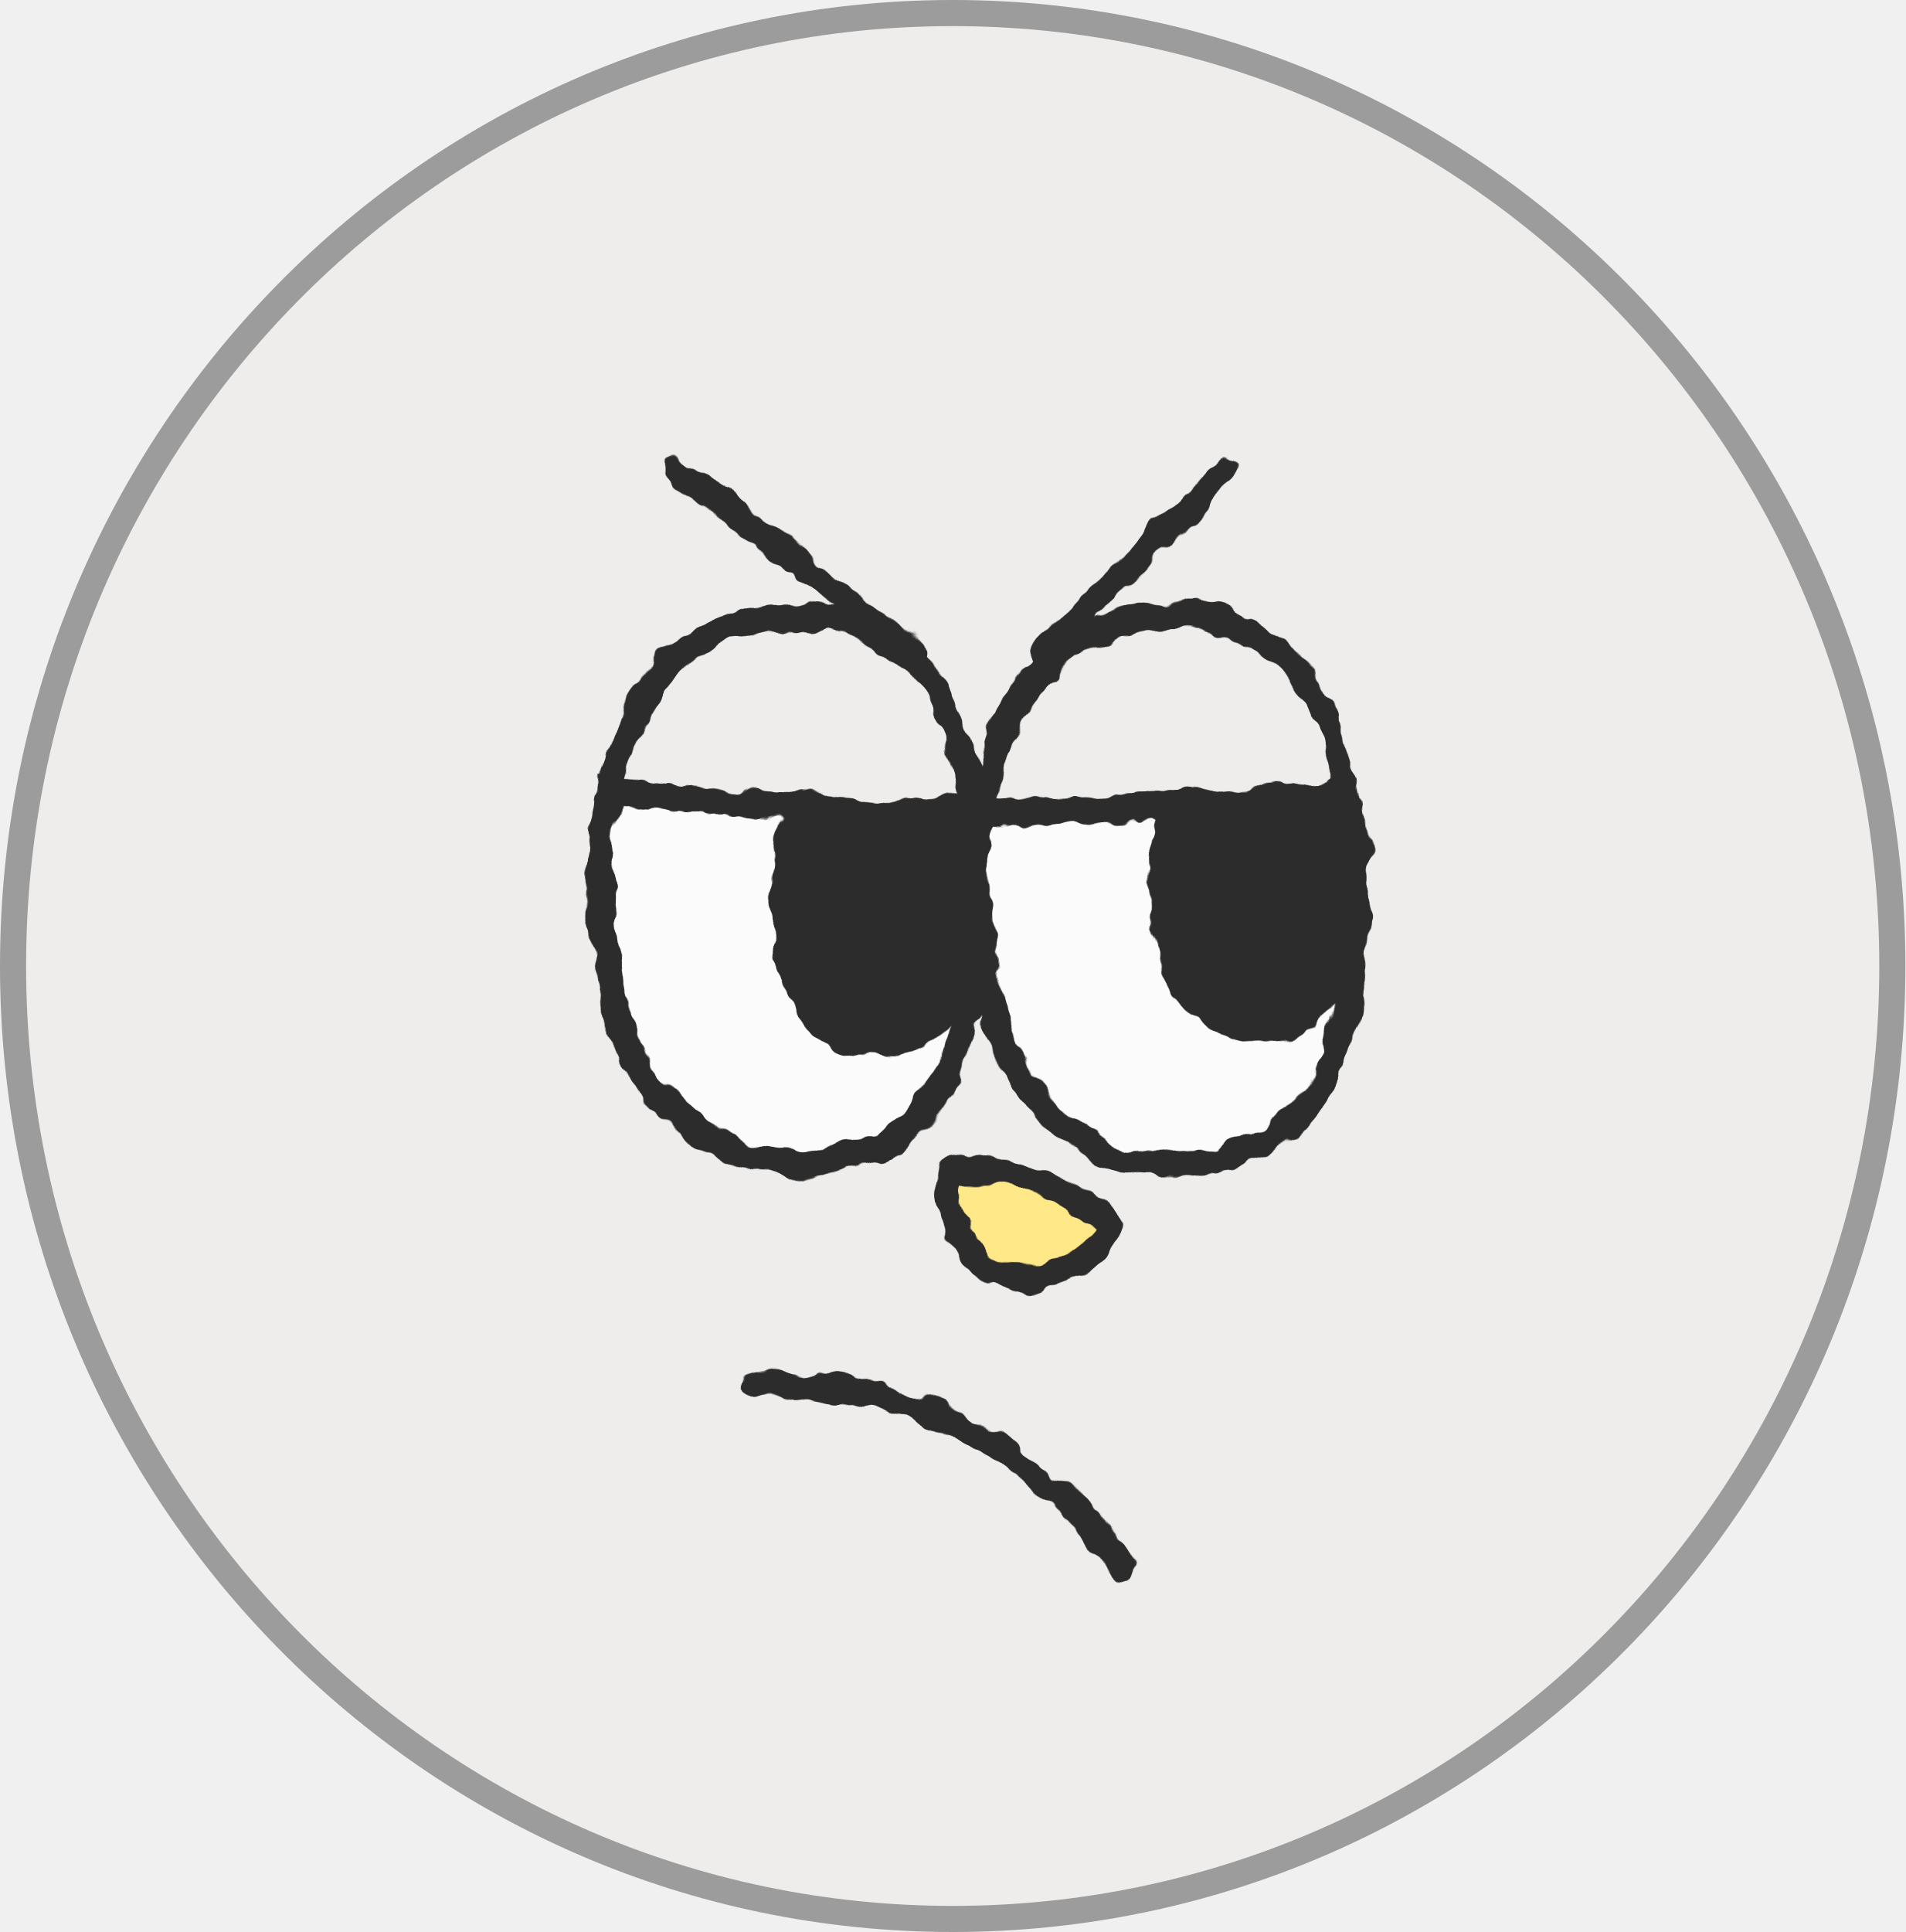
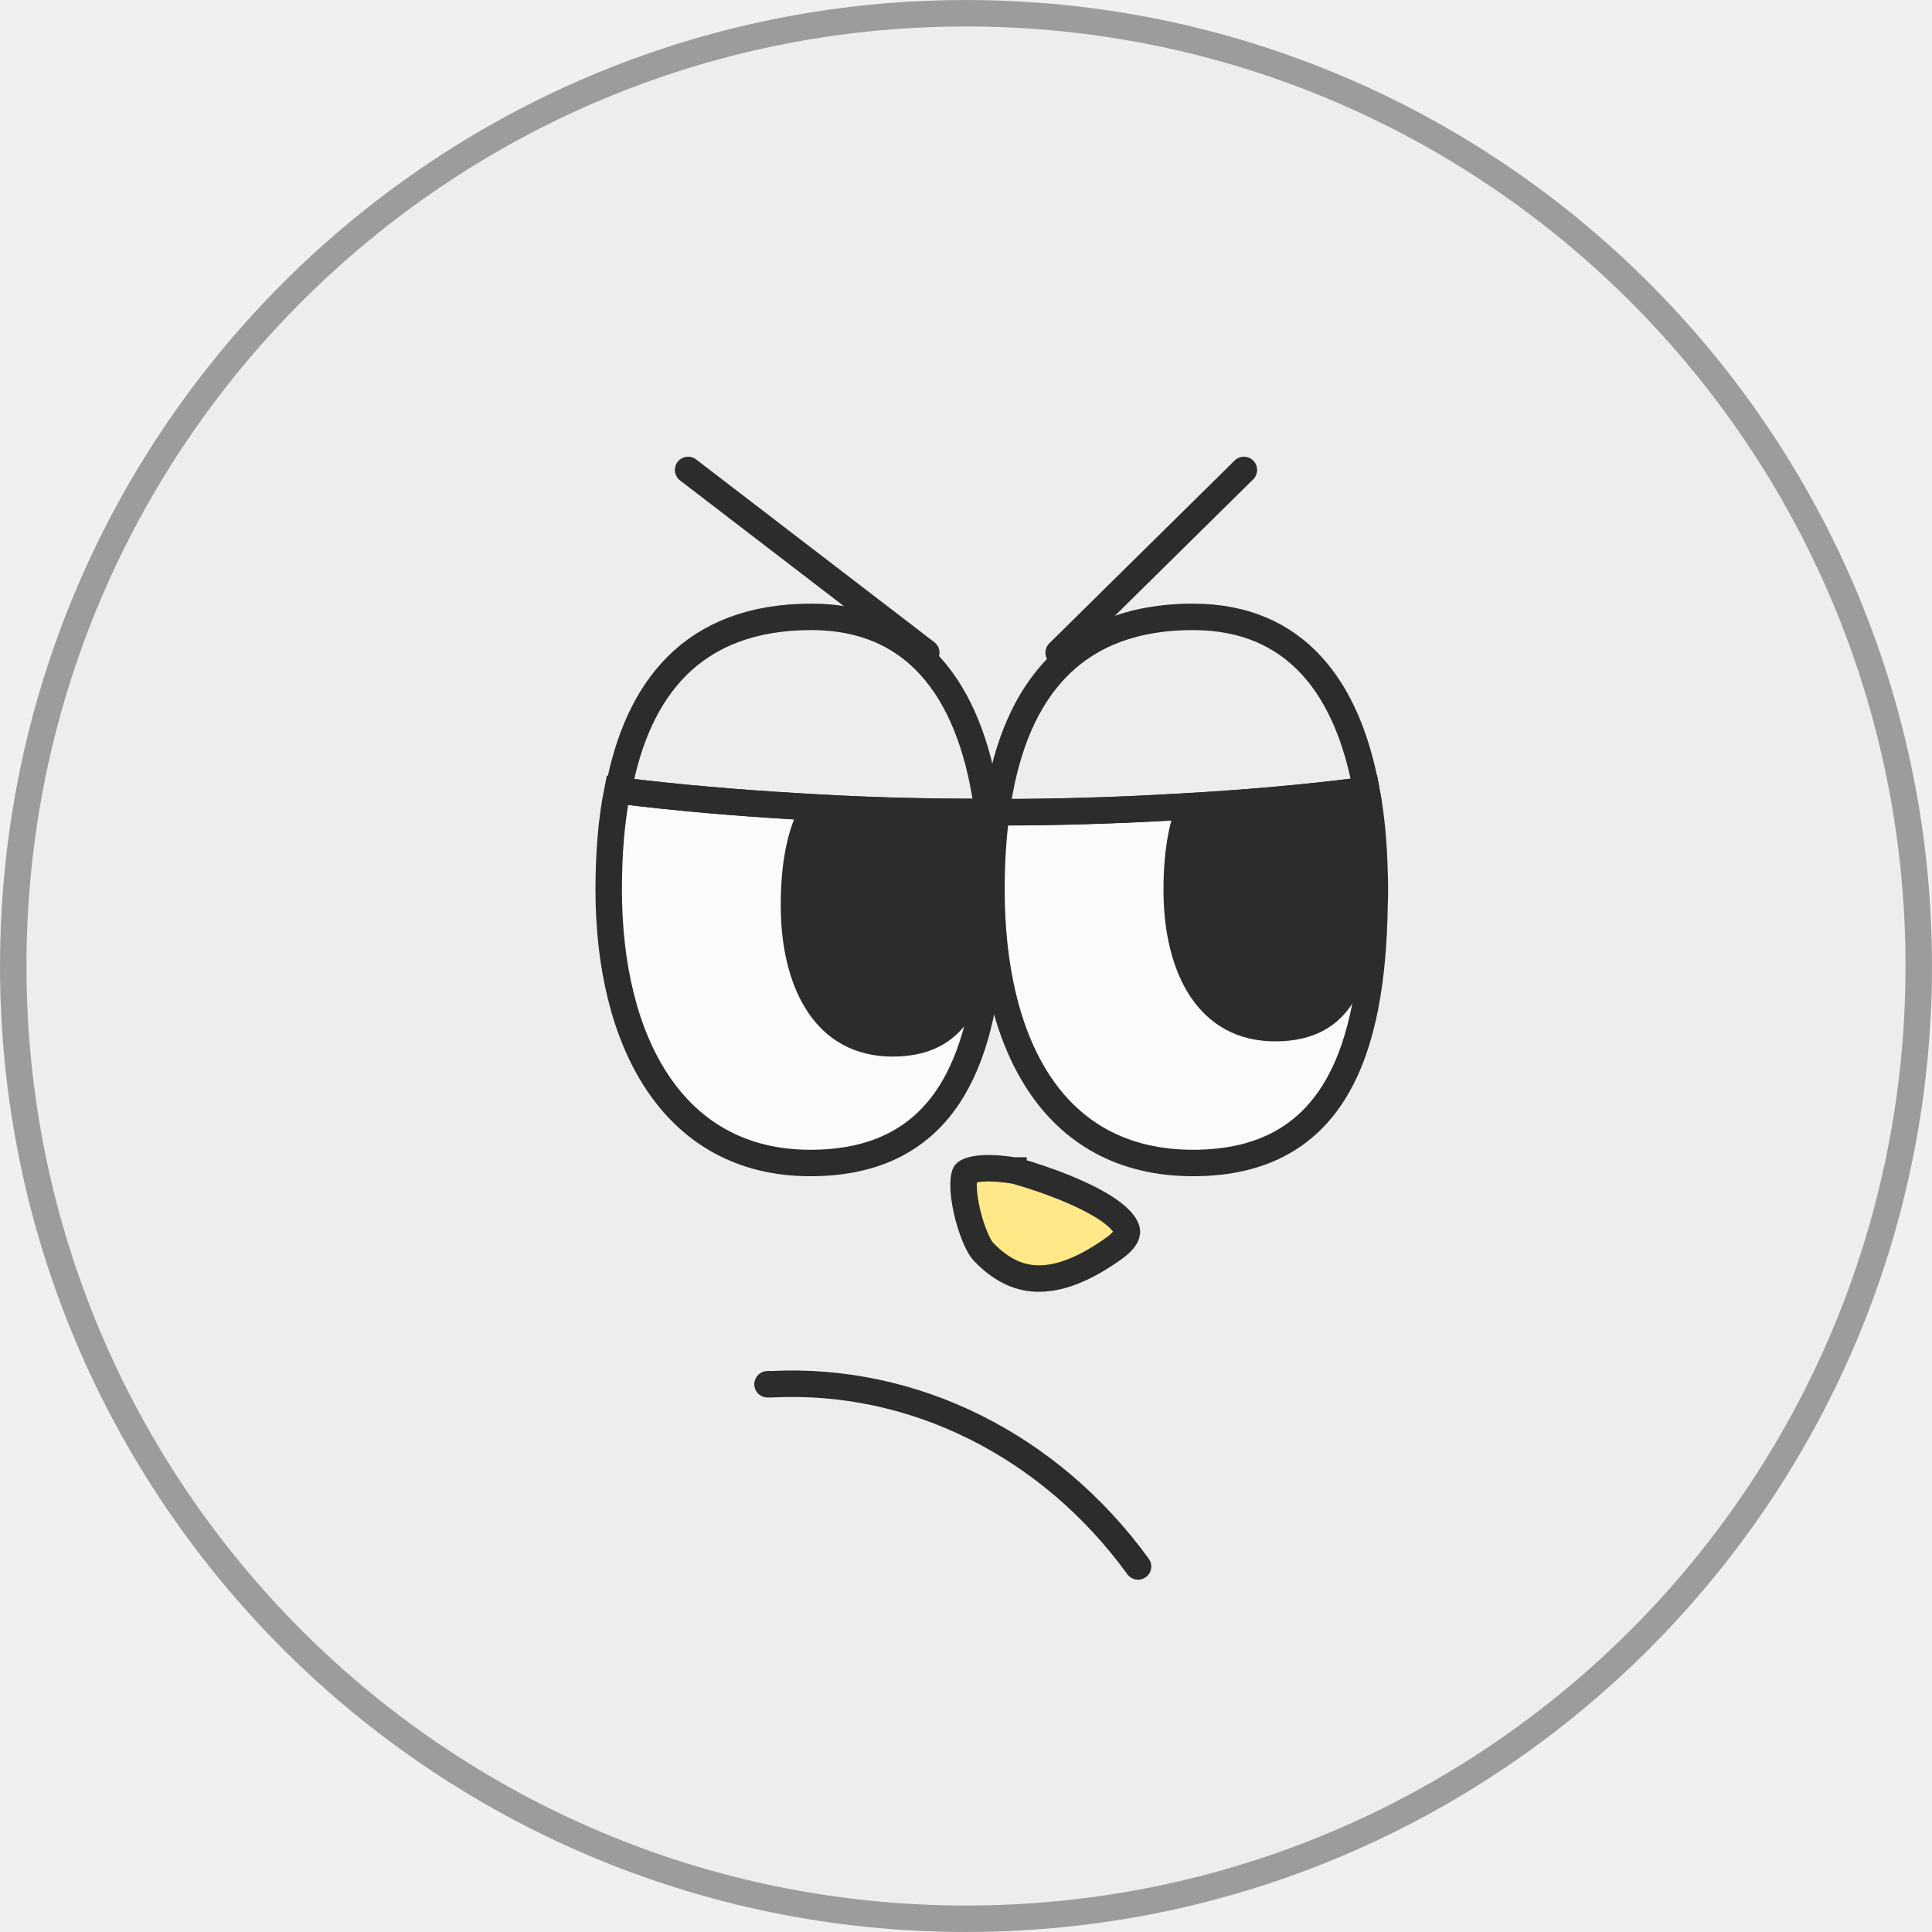
- <svg xmlns="http://www.w3.org/2000/svg" width="73" height="74" viewBox="0 0 73 74" fill="none">
+ <svg xmlns="http://www.w3.org/2000/svg" width="62" height="62" viewBox="0 0 62 62" fill="none">
  <g clip-path="url(#clip0_40000417_6879)">
-     <path d="M36.5 0.5C56.376 0.5 72.5 16.835 72.5 37C72.5 57.165 56.376 73.5 36.5 73.5C16.624 73.5 0.5 57.165 0.5 37C0.5 16.835 16.624 0.5 36.5 0.5Z" fill="#EEEDEB" stroke="#9C9C9C" />
-     <g filter="url(#filter0_g_40000417_6879)">
-       <path d="M37.475 34.077V34.462C37.475 34.694 37.464 34.916 37.464 35.149C37.452 35.498 37.428 35.847 37.405 36.185C37.405 36.29 37.393 36.395 37.382 36.499C37.019 41.111 35.381 44.546 30.618 44.546C25.399 44.546 23 39.853 23 34.077C23 32.738 23.094 31.446 23.328 30.27C25.528 30.549 27.821 30.747 30.173 30.887C32.361 31.026 34.597 31.096 36.89 31.096C37.019 31.108 37.159 31.108 37.288 31.108C37.417 32.051 37.475 33.041 37.475 34.077Z" fill="#FBFBFB" stroke="#2C2C2C" stroke-miterlimit="10" />
-       <path d="M30.533 31.404C32.513 31.523 34.53 31.587 36.594 31.593C36.869 32.395 37.006 33.377 37.026 34.47V34.67C37.026 34.836 37.026 34.97 37.016 35.112V35.121L37.015 35.131C37.003 35.471 36.98 35.812 36.957 36.15L36.956 36.167V36.184C36.956 36.256 36.948 36.334 36.935 36.444C36.8 37.553 36.508 38.433 36.014 39.029C35.538 39.603 34.831 39.97 33.724 39.97C32.455 39.97 31.551 39.411 30.944 38.494C30.322 37.554 29.999 36.212 29.999 34.67C29.999 33.403 30.158 32.279 30.533 31.404Z" fill="#2C2C2C" stroke="#2C2C2C" />
-       <path d="M51.949 34.077C51.949 34.275 51.949 34.473 51.937 34.671C51.855 40.167 50.463 44.546 45.08 44.546C39.697 44.546 37.462 39.853 37.462 34.077C37.462 33.041 37.52 32.051 37.649 31.108C39.943 31.108 42.178 31.038 44.366 30.91C46.753 30.782 49.047 30.584 51.27 30.305H51.282C51.399 30.305 51.516 30.293 51.633 30.27C51.82 31.259 51.914 32.331 51.937 33.449C51.949 33.658 51.949 33.868 51.949 34.077Z" fill="#FBFBFB" stroke="#2C2C2C" stroke-miterlimit="10" />
-       <path d="M37.413 44.739C37.646 44.742 37.868 44.765 38.033 44.786C38.115 44.797 38.183 44.807 38.228 44.814C38.251 44.818 38.268 44.82 38.279 44.822C38.285 44.823 38.289 44.825 38.291 44.825C38.292 44.825 38.294 44.825 38.294 44.825L38.395 44.844C38.433 44.855 38.48 44.869 38.533 44.885C38.709 44.937 38.959 45.014 39.249 45.113C39.834 45.313 40.571 45.596 41.215 45.936C41.537 46.106 41.825 46.285 42.056 46.468C42.29 46.653 42.44 46.823 42.518 46.969C42.587 47.1 42.593 47.199 42.562 47.295C42.533 47.38 42.463 47.501 42.301 47.65L42.106 47.809C40.761 48.79 39.761 49.04 39.015 48.968C38.271 48.895 37.674 48.493 37.151 47.941C37.074 47.858 36.956 47.662 36.832 47.356C36.713 47.064 36.605 46.713 36.527 46.359C36.449 46.003 36.405 45.661 36.406 45.384C36.407 45.245 36.418 45.134 36.437 45.051C36.446 45.01 36.456 44.98 36.465 44.959C36.469 44.949 36.473 44.941 36.476 44.936C36.478 44.932 36.48 44.93 36.48 44.93C36.501 44.902 36.575 44.842 36.767 44.796C36.949 44.752 37.176 44.736 37.413 44.739Z" fill="#FEE888" stroke="#2C2C2C" />
-       <path d="M37.326 31.115C37.197 31.115 37.057 31.115 36.928 31.103C34.635 31.103 32.4 31.033 30.211 30.893C27.859 30.754 25.566 30.556 23.366 30.276C24.079 26.387 26.163 23.627 30.656 23.627C34.834 23.627 36.776 26.783 37.326 31.115Z" stroke="#2C2C2C" stroke-miterlimit="10" />
-       <path d="M51.629 30.276C51.512 30.3 51.395 30.311 51.278 30.311H51.266C49.043 30.591 46.749 30.789 44.362 30.917C42.174 31.045 39.939 31.115 37.645 31.115C38.218 26.783 40.278 23.627 45.076 23.627C48.984 23.627 50.938 26.387 51.629 30.276Z" stroke="#2C2C2C" stroke-miterlimit="10" />
-       <path d="M51.016 30.855C51.288 31.583 51.44 32.475 51.489 33.483V33.487C51.5 33.68 51.5 33.876 51.5 34.088C51.5 34.188 51.5 34.284 51.499 34.378L51.489 34.652L51.488 34.666C51.442 36.103 51.217 37.296 50.71 38.118C50.23 38.895 49.47 39.388 48.185 39.388C46.917 39.388 46.013 38.83 45.406 37.913C44.784 36.973 44.461 35.63 44.461 34.088C44.461 33.08 44.559 32.17 44.787 31.398C46.931 31.277 49.002 31.1 51.016 30.855Z" fill="#2C2C2C" stroke="#2C2C2C" />
-     </g>
-     <g filter="url(#filter1_g_40000417_6879)">
-       <path d="M26 18L35 25" stroke="#2C2C2C" stroke-miterlimit="10" stroke-linecap="round" />
-     </g>
-     <g filter="url(#filter2_g_40000417_6879)">
-       <path d="M47 18L40 25" stroke="#2C2C2C" stroke-miterlimit="10" stroke-linecap="round" />
-     </g>
-     <g filter="url(#filter3_g_40000417_6879)">
-       <path d="M43 60C39.668 55.346 34.515 52.745 29.155 53.02H29" stroke="#2C2C2C" stroke-miterlimit="10" stroke-linecap="round" />
-     </g>
+     <circle cx="31" cy="31" r="30.575" fill="#EEEDEB" stroke="#9C9C9C" stroke-width="0.849" />
+     <path d="M31.828 28.551V28.873C31.828 29.068 31.818 29.254 31.818 29.449C31.808 29.741 31.788 30.034 31.769 30.317C31.769 30.405 31.759 30.493 31.749 30.581C31.441 34.444 30.049 37.322 26.004 37.322C21.572 37.322 19.534 33.39 19.534 28.551C19.534 27.429 19.614 26.346 19.812 25.361C21.681 25.595 23.629 25.761 25.627 25.878C27.485 25.995 29.383 26.054 31.331 26.054C31.441 26.063 31.56 26.063 31.669 26.063C31.779 26.854 31.828 27.683 31.828 28.551Z" fill="#FBFBFB" stroke="#2C2C2C" stroke-width="0.849" stroke-miterlimit="10" />
+     <path d="M25.932 26.317C27.614 26.417 29.328 26.47 31.081 26.475C31.282 27.05 31.395 27.737 31.434 28.498L31.448 28.88V29.048C31.448 29.187 31.448 29.299 31.439 29.418L31.438 29.425V29.434C31.428 29.718 31.409 30.004 31.389 30.287L31.388 30.301V30.317C31.388 30.377 31.381 30.441 31.371 30.533C31.256 31.461 31.008 32.196 30.589 32.695C30.186 33.175 29.585 33.482 28.642 33.482C27.562 33.482 26.794 33.013 26.28 32.247C25.753 31.461 25.479 30.338 25.479 29.048C25.479 27.988 25.615 27.048 25.932 26.317Z" fill="#2C2C2C" stroke="#2C2C2C" stroke-width="0.849" />
+     <path d="M44.121 28.551C44.121 28.717 44.121 28.883 44.111 29.049C44.041 33.654 42.859 37.322 38.287 37.322C33.715 37.322 31.817 33.39 31.817 28.551C31.817 27.683 31.867 26.854 31.976 26.063C33.924 26.063 35.822 26.005 37.681 25.898C39.708 25.79 41.656 25.624 43.544 25.39H43.554C43.654 25.39 43.753 25.381 43.852 25.361C44.011 26.19 44.091 27.088 44.111 28.024C44.121 28.2 44.121 28.376 44.121 28.551Z" fill="#FBFBFB" stroke="#2C2C2C" stroke-width="0.849" stroke-miterlimit="10" />
+     <path d="M31.775 37.49C31.973 37.493 32.162 37.511 32.303 37.529C32.373 37.538 32.43 37.546 32.468 37.553C32.488 37.556 32.503 37.559 32.512 37.56C32.517 37.561 32.52 37.561 32.522 37.561H32.524V37.562L32.613 37.579C32.645 37.588 32.684 37.599 32.728 37.612C32.877 37.656 33.089 37.72 33.335 37.803C33.832 37.971 34.459 38.209 35.006 38.494C35.28 38.636 35.525 38.785 35.721 38.938C35.92 39.094 36.047 39.236 36.112 39.357C36.17 39.466 36.174 39.545 36.148 39.622C36.117 39.714 36.022 39.862 35.763 40.05C34.621 40.872 33.771 41.082 33.135 41.021C32.502 40.96 31.994 40.622 31.55 40.16C31.485 40.09 31.387 39.928 31.282 39.674C31.181 39.429 31.089 39.135 31.023 38.839C30.957 38.541 30.92 38.256 30.92 38.024C30.921 37.909 30.93 37.816 30.946 37.748C30.953 37.714 30.962 37.69 30.969 37.673C30.976 37.656 30.981 37.649 30.981 37.649C30.999 37.627 31.062 37.577 31.225 37.538C31.381 37.501 31.574 37.487 31.775 37.49Z" fill="#FEE888" stroke="#2C2C2C" stroke-width="0.849" />
+     <path d="M31.701 26.069C31.592 26.069 31.473 26.069 31.363 26.059C29.416 26.059 27.517 26.001 25.659 25.884C23.661 25.767 21.713 25.601 19.845 25.367C20.451 22.108 22.22 19.796 26.037 19.796C29.584 19.796 31.234 22.44 31.701 26.069Z" stroke="#2C2C2C" stroke-width="0.849" stroke-miterlimit="10" />
+     <path d="M43.849 25.367C43.75 25.386 43.651 25.396 43.551 25.396H43.541C41.653 25.63 39.705 25.796 37.677 25.903C35.819 26.011 33.921 26.069 31.973 26.069C32.46 22.44 34.209 19.796 38.284 19.796C41.603 19.796 43.263 22.108 43.849 25.367Z" stroke="#2C2C2C" stroke-width="0.849" stroke-miterlimit="10" />
+     <path d="M43.329 25.856C43.56 26.465 43.689 27.211 43.73 28.055V28.058C43.74 28.219 43.74 28.383 43.74 28.56C43.74 28.728 43.739 28.881 43.73 29.032V29.044C43.691 30.247 43.5 31.245 43.07 31.931C42.664 32.581 42.019 32.994 40.925 32.994C39.845 32.994 39.077 32.525 38.562 31.759C38.035 30.973 37.762 29.851 37.762 28.56C37.762 27.718 37.844 26.957 38.037 26.312C39.859 26.211 41.618 26.061 43.329 25.856Z" fill="#2C2C2C" stroke="#2C2C2C" stroke-width="0.849" />
+     <path d="M22.082 15.081L29.726 20.946" stroke="#2C2C2C" stroke-width="0.849" stroke-miterlimit="10" stroke-linecap="round" />
+     <path d="M39.918 15.081L33.973 20.946" stroke="#2C2C2C" stroke-width="0.849" stroke-miterlimit="10" stroke-linecap="round" />
+     <path d="M36.521 50.27C33.691 46.371 29.314 44.191 24.762 44.422H24.63" stroke="#2C2C2C" stroke-width="0.849" stroke-miterlimit="10" stroke-linecap="round" />
  </g>
  <defs>
-     <filter id="filter0_g_40000417_6879" x="22.1" y="22.727" width="30.749" height="27.152" filterUnits="userSpaceOnUse" color-interpolation-filters="sRGB">
-       <feFlood flood-opacity="0" result="BackgroundImageFix" />
-       <feBlend mode="normal" in="SourceGraphic" in2="BackgroundImageFix" result="shape" />
-       <feTurbulence type="fractalNoise" baseFrequency="0.667 0.667" numOctaves="3" seed="7043" />
-       <feDisplacementMap in="shape" scale="0.8" xChannelSelector="R" yChannelSelector="G" result="displacedImage" width="100%" height="100%" />
-       <feMerge result="effect1_texture_40000417_6879">
-         <feMergeNode in="displacedImage" />
-       </feMerge>
-     </filter>
-     <filter id="filter1_g_40000417_6879" x="25.1" y="17.1" width="10.8" height="8.8" filterUnits="userSpaceOnUse" color-interpolation-filters="sRGB">
-       <feFlood flood-opacity="0" result="BackgroundImageFix" />
-       <feBlend mode="normal" in="SourceGraphic" in2="BackgroundImageFix" result="shape" />
-       <feTurbulence type="fractalNoise" baseFrequency="0.667 0.667" numOctaves="3" seed="7043" />
-       <feDisplacementMap in="shape" scale="0.8" xChannelSelector="R" yChannelSelector="G" result="displacedImage" width="100%" height="100%" />
-       <feMerge result="effect1_texture_40000417_6879">
-         <feMergeNode in="displacedImage" />
-       </feMerge>
-     </filter>
-     <filter id="filter2_g_40000417_6879" x="39.1" y="17.1" width="8.8" height="8.8" filterUnits="userSpaceOnUse" color-interpolation-filters="sRGB">
-       <feFlood flood-opacity="0" result="BackgroundImageFix" />
-       <feBlend mode="normal" in="SourceGraphic" in2="BackgroundImageFix" result="shape" />
-       <feTurbulence type="fractalNoise" baseFrequency="0.667 0.667" numOctaves="3" seed="7043" />
-       <feDisplacementMap in="shape" scale="0.8" xChannelSelector="R" yChannelSelector="G" result="displacedImage" width="100%" height="100%" />
-       <feMerge result="effect1_texture_40000417_6879">
-         <feMergeNode in="displacedImage" />
-       </feMerge>
-     </filter>
-     <filter id="filter3_g_40000417_6879" x="28.1" y="52.1" width="15.8" height="8.8" filterUnits="userSpaceOnUse" color-interpolation-filters="sRGB">
-       <feFlood flood-opacity="0" result="BackgroundImageFix" />
-       <feBlend mode="normal" in="SourceGraphic" in2="BackgroundImageFix" result="shape" />
-       <feTurbulence type="fractalNoise" baseFrequency="0.667 0.667" numOctaves="3" seed="7043" />
-       <feDisplacementMap in="shape" scale="0.8" xChannelSelector="R" yChannelSelector="G" result="displacedImage" width="100%" height="100%" />
-       <feMerge result="effect1_texture_40000417_6879">
-         <feMergeNode in="displacedImage" />
-       </feMerge>
-     </filter>
    <clipPath id="clip0_40000417_6879">
-       <rect width="73" height="74" fill="white" />
+       <rect width="62" height="62" fill="white" />
    </clipPath>
  </defs>
</svg>
